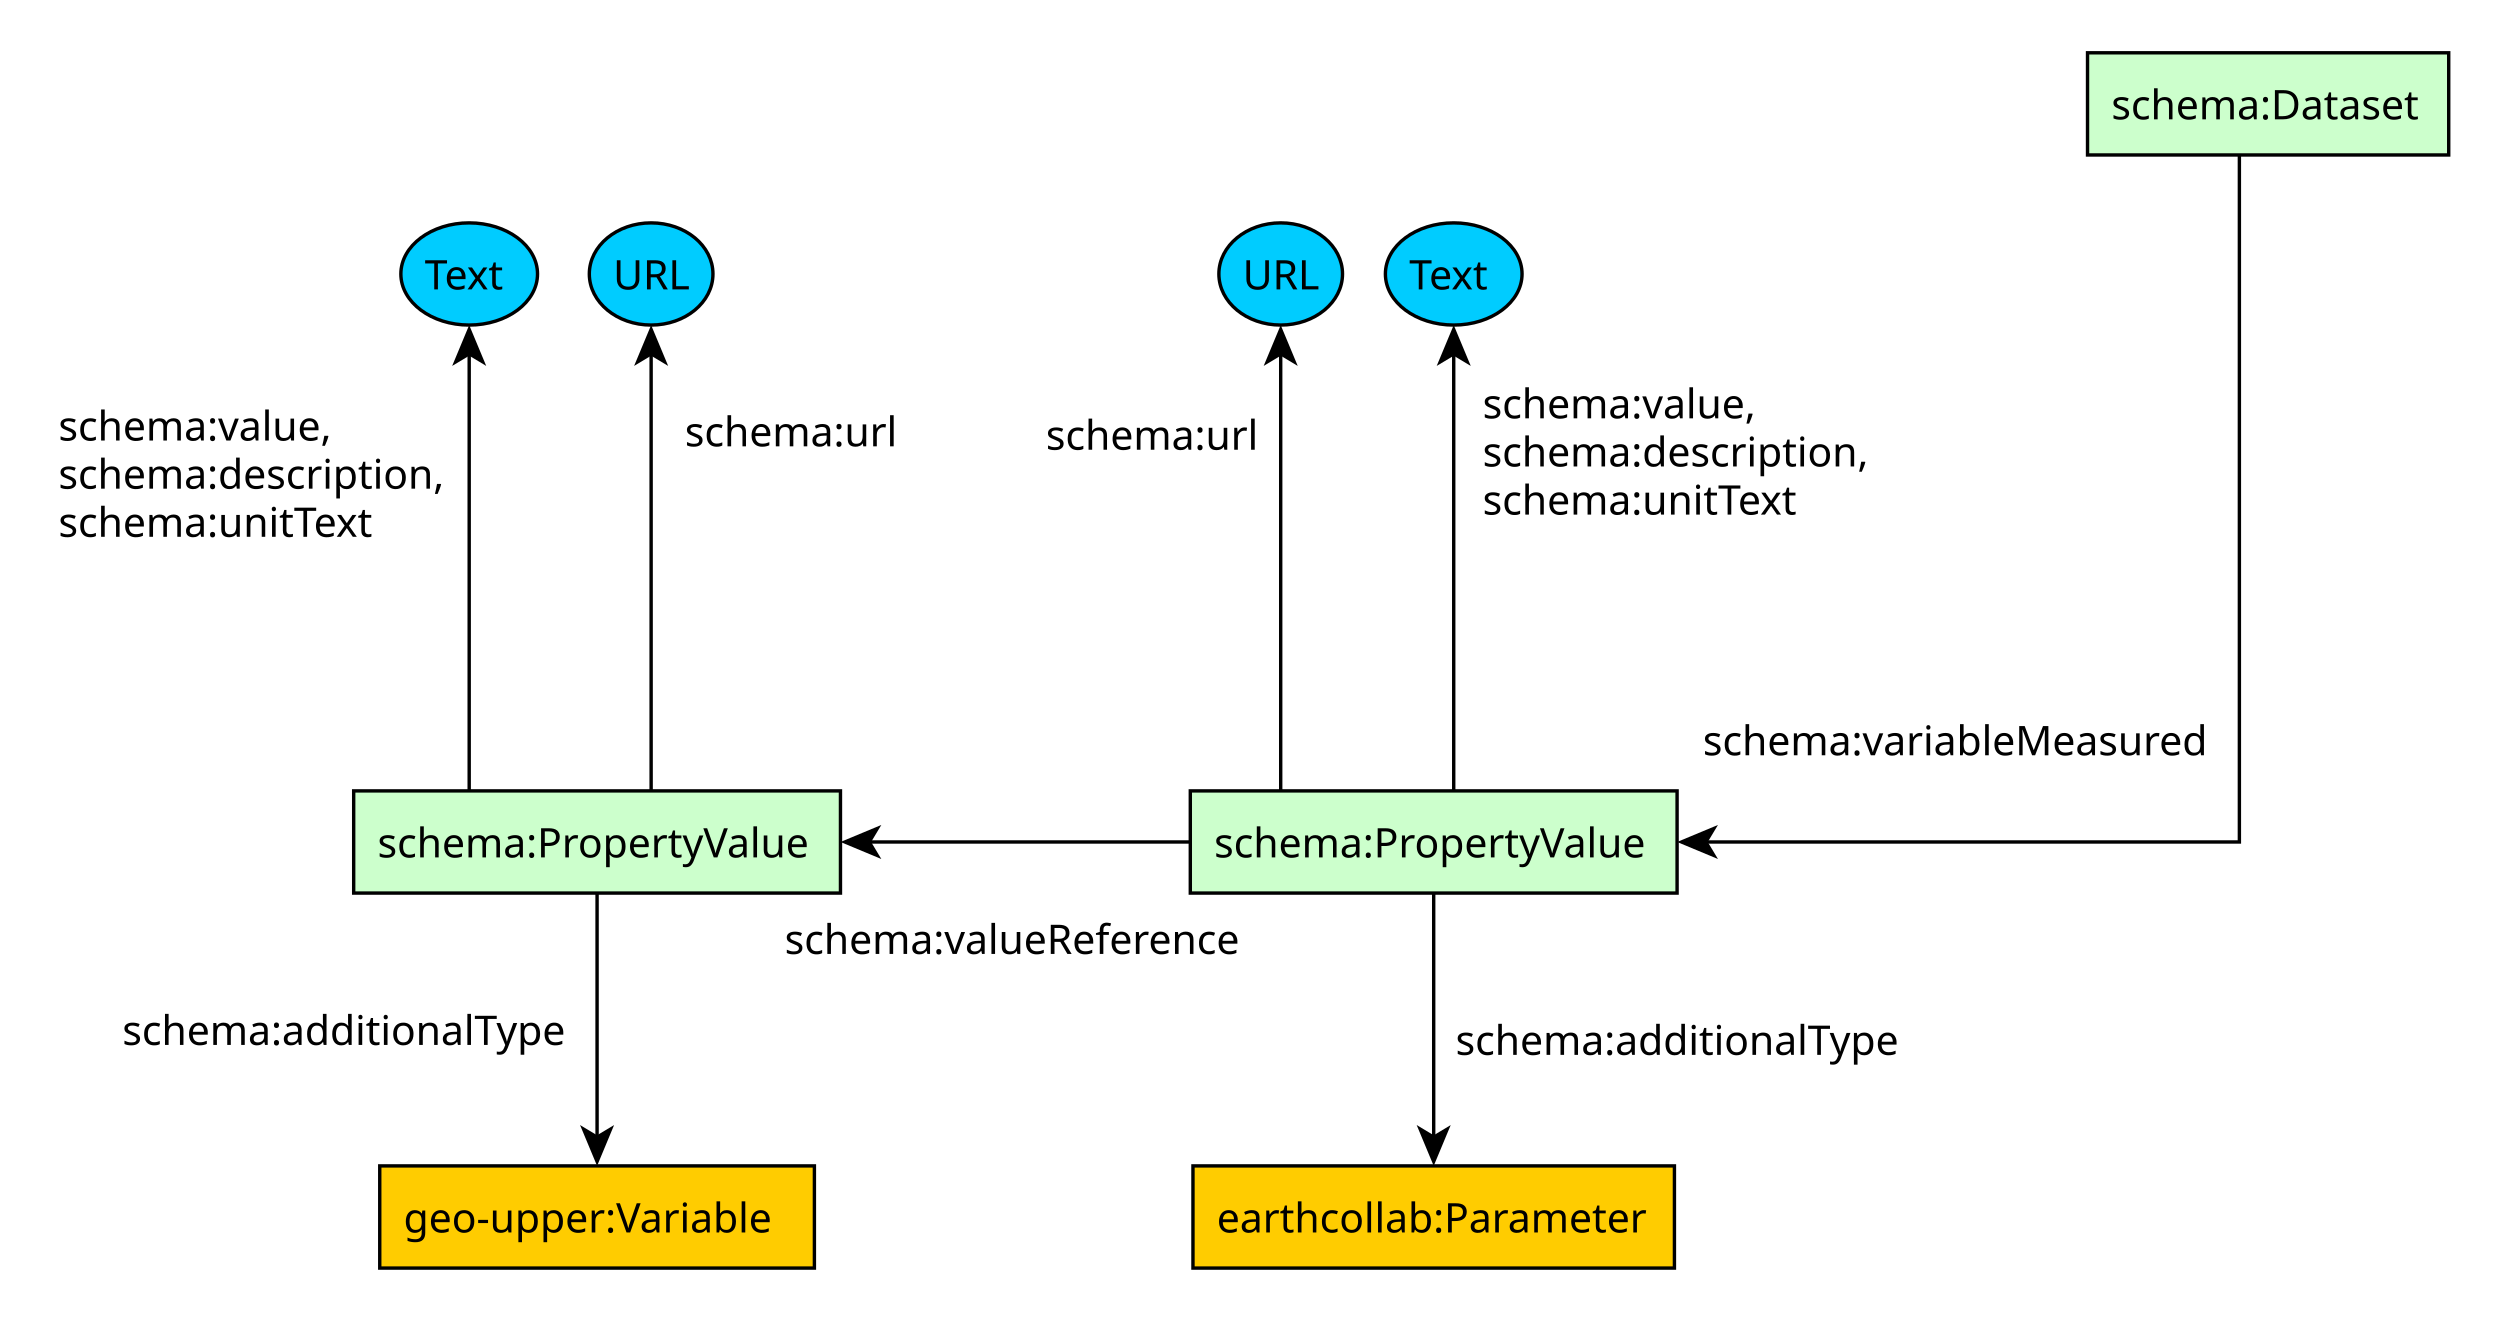
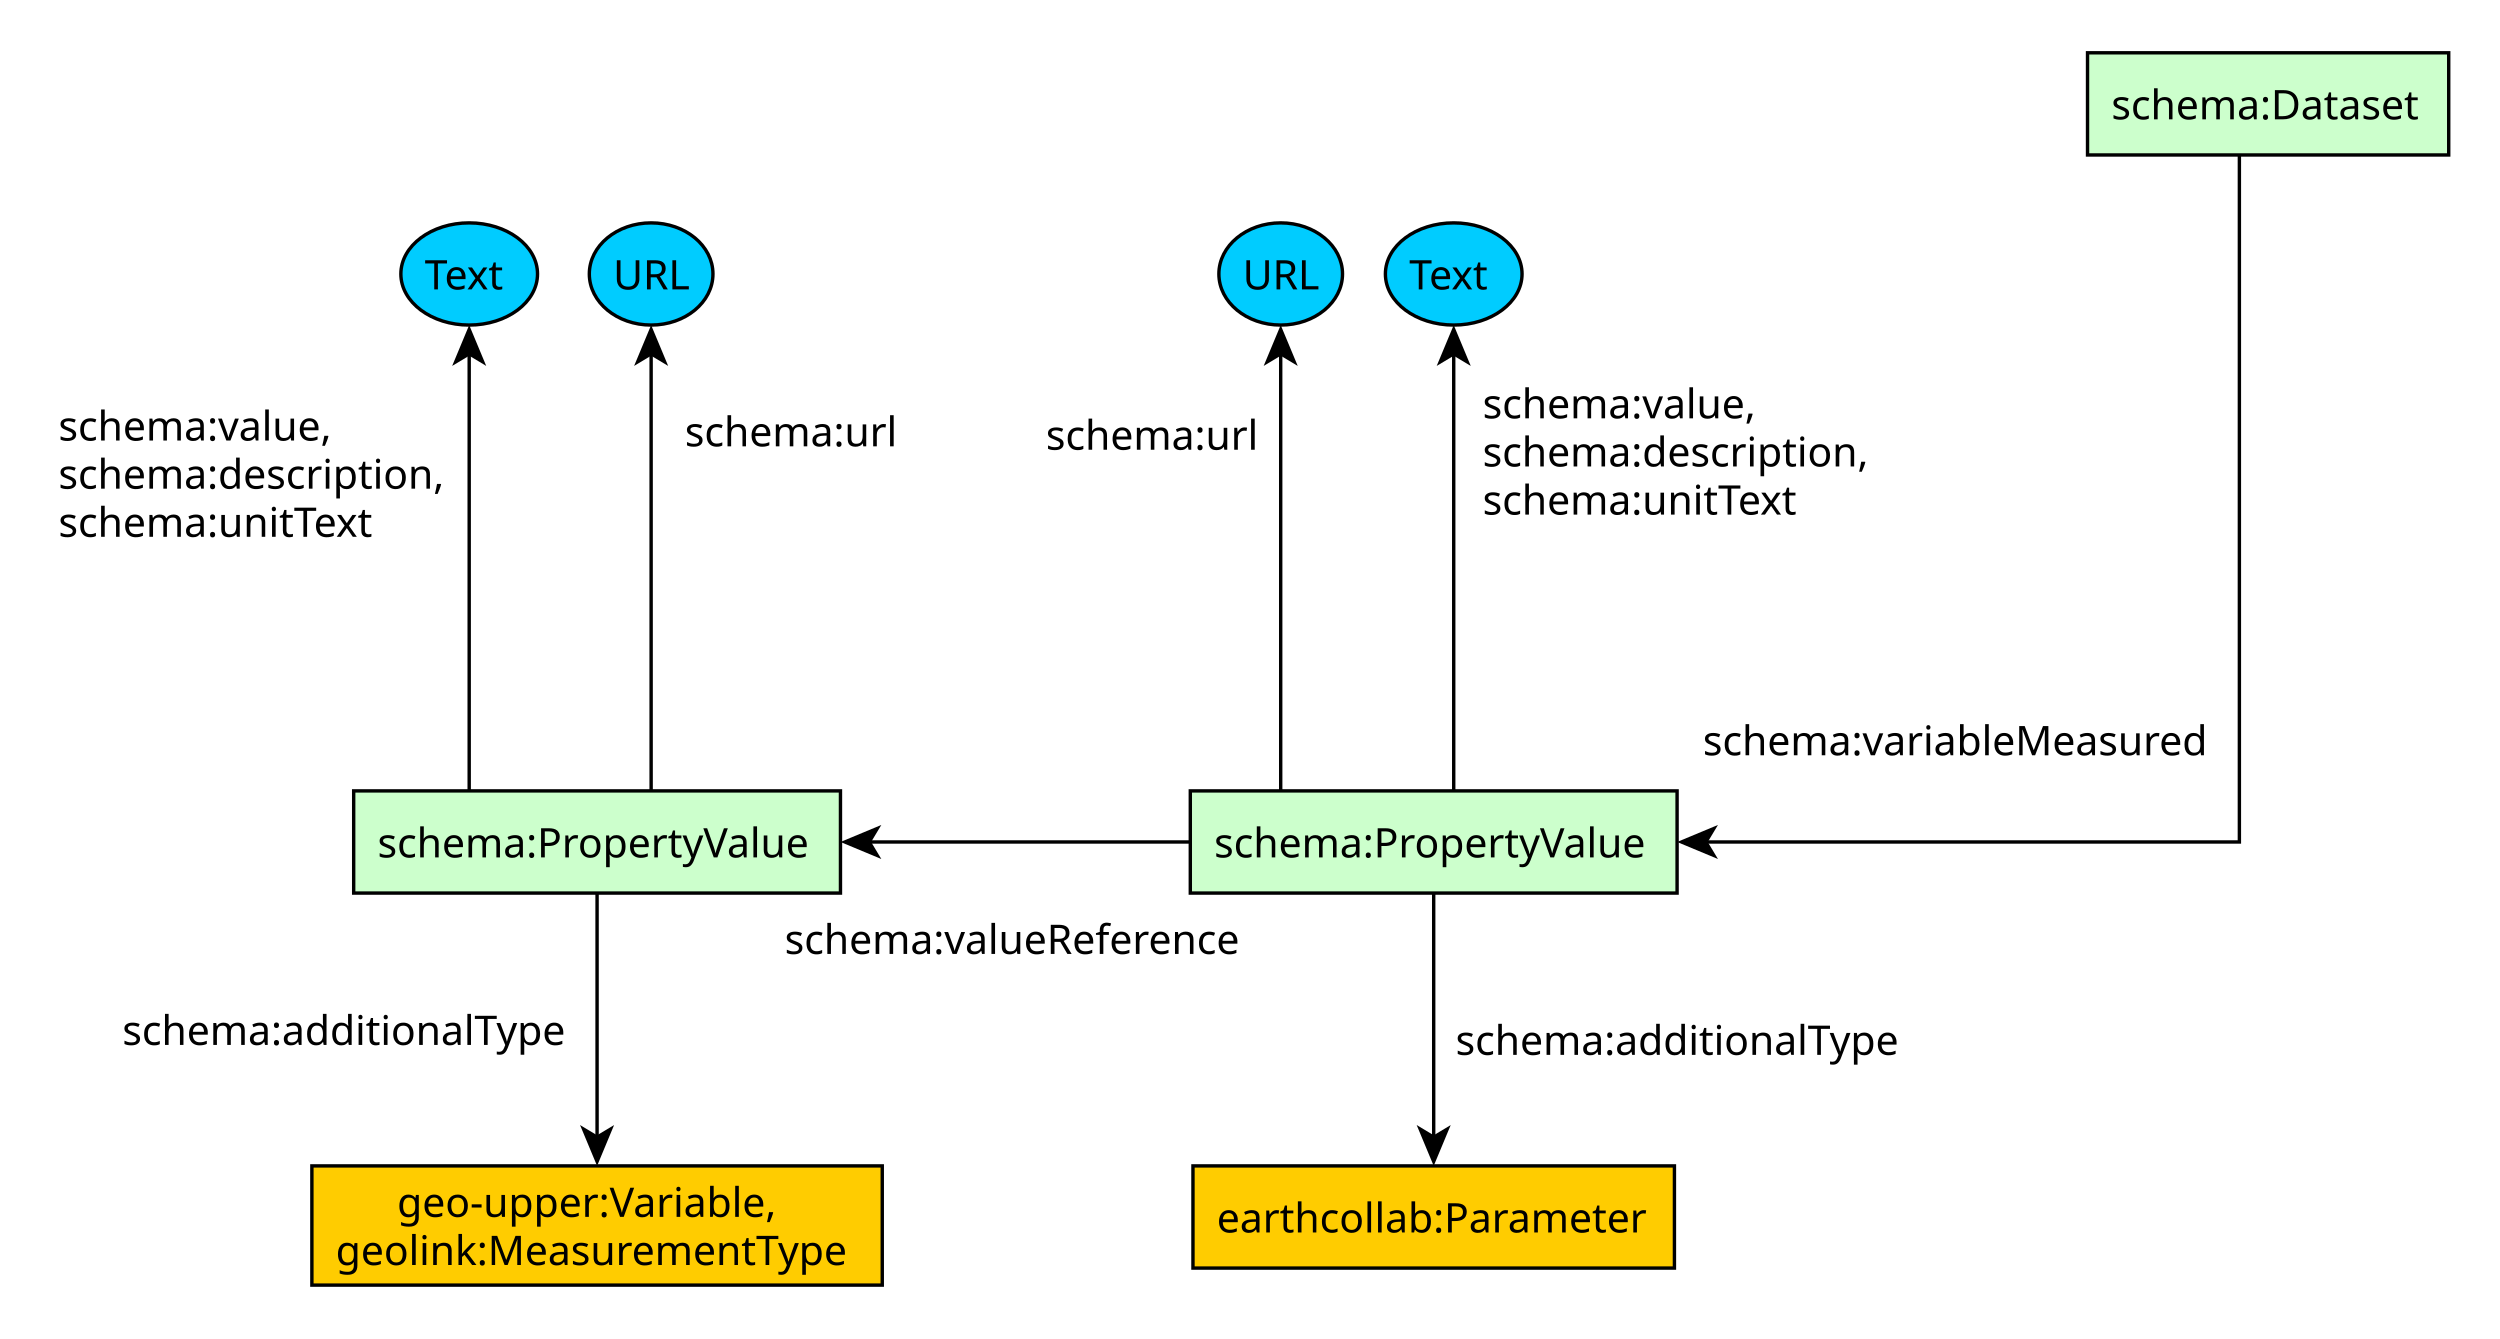
- <svg xmlns="http://www.w3.org/2000/svg" xmlns:xlink="http://www.w3.org/1999/xlink" fill-opacity="1" color-rendering="auto" color-interpolation="auto" text-rendering="auto" stroke="black" stroke-linecap="square" width="734" stroke-miterlimit="10" shape-rendering="auto" stroke-opacity="1" fill="black" stroke-dasharray="none" font-weight="normal" stroke-width="1" height="388" font-family="'Dialog'" font-style="normal" stroke-linejoin="miter" font-size="12px" stroke-dashoffset="0" image-rendering="auto">
+ <svg xmlns="http://www.w3.org/2000/svg" xmlns:xlink="http://www.w3.org/1999/xlink" fill-opacity="1" color-rendering="auto" color-interpolation="auto" text-rendering="auto" stroke="black" stroke-linecap="square" width="734" stroke-miterlimit="10" shape-rendering="auto" stroke-opacity="1" fill="black" stroke-dasharray="none" font-weight="normal" stroke-width="1" height="393" font-family="'Dialog'" font-style="normal" stroke-linejoin="miter" font-size="12px" stroke-dashoffset="0" image-rendering="auto">
  <defs id="genericDefs" />
  <g>
    <defs id="defs1">
      <clipPath clipPathUnits="userSpaceOnUse" id="clipPath1">
-         <path d="M0 0 L734 0 L734 388 L0 388 L0 0 Z" />
+         <path d="M0 0 L734 0 L734 393 L0 393 L0 0 Z" />
      </clipPath>
    </defs>
    <g id="y.node.0">
      <a target="_blank" xlink:type="simple" xlink:href="https://schema.org/PropertyValue" xlink:show="new">
        <g fill="rgb(204,255,204)" text-rendering="geometricPrecision" shape-rendering="geometricPrecision" transform="matrix(1,0,0,1,137,-350)" stroke="rgb(204,255,204)">
          <rect x="212.474" width="142.918" height="30" y="582.205" stroke="none" />
        </g>
        <g text-rendering="geometricPrecision" stroke-miterlimit="1.45" shape-rendering="geometricPrecision" transform="matrix(1,0,0,1,137,-350)" stroke-linecap="butt">
          <rect fill="none" x="212.474" width="142.918" height="30" y="582.205" />
        </g>
        <g>
          <g text-rendering="geometricPrecision" stroke-miterlimit="1.45" shape-rendering="geometricPrecision" font-family="sans-serif" transform="matrix(1,0,0,1,137,-350)" stroke-linecap="butt">
            <text x="219.474" xml:space="preserve" y="601.74" stroke="none">schema:PropertyValue</text>
          </g>
        </g>
      </a>
    </g>
    <g id="y.node.1">
      <a target="_blank" xlink:type="simple" xlink:href="https://schema.org/PropertyValue" xlink:show="new">
        <g fill="rgb(204,255,204)" text-rendering="geometricPrecision" shape-rendering="geometricPrecision" transform="matrix(1,0,0,1,137,-350)" stroke="rgb(204,255,204)">
          <rect x="-33.158" width="142.918" height="30" y="582.205" stroke="none" />
        </g>
        <g text-rendering="geometricPrecision" stroke-miterlimit="1.45" shape-rendering="geometricPrecision" transform="matrix(1,0,0,1,137,-350)" stroke-linecap="butt">
          <rect fill="none" x="-33.158" width="142.918" height="30" y="582.205" />
        </g>
        <g>
          <g text-rendering="geometricPrecision" stroke-miterlimit="1.45" shape-rendering="geometricPrecision" font-family="sans-serif" transform="matrix(1,0,0,1,137,-350)" stroke-linecap="butt">
            <text x="-26.158" xml:space="preserve" y="601.74" stroke="none">schema:PropertyValue</text>
          </g>
        </g>
      </a>
    </g>
    <g id="y.node.2">
      <a target="_blank" xlink:type="simple" xlink:href="https://library.ucar.edu/earthcollab/schema#Parameter" xlink:show="new">
        <g fill="rgb(255,204,0)" text-rendering="geometricPrecision" shape-rendering="geometricPrecision" transform="matrix(1,0,0,1,137,-350)" stroke="rgb(255,204,0)">
          <rect x="213.253" width="141.359" height="30" y="692.309" stroke="none" />
        </g>
        <g text-rendering="geometricPrecision" stroke-miterlimit="1.45" shape-rendering="geometricPrecision" transform="matrix(1,0,0,1,137,-350)" stroke-linecap="butt">
          <rect fill="none" x="213.253" width="141.359" height="30" y="692.309" />
        </g>
        <g>
          <g text-rendering="geometricPrecision" stroke-miterlimit="1.45" shape-rendering="geometricPrecision" font-family="sans-serif" transform="matrix(1,0,0,1,137,-350)" stroke-linecap="butt">
            <text x="220.253" xml:space="preserve" y="711.845" stroke="none">earthcollab:Parameter</text>
          </g>
        </g>
      </a>
    </g>
    <g id="y.node.3">
      <a target="_blank" xlink:type="simple" xlink:href="http://www.geoscienceontology.org/geo-upper#Variable" xlink:show="new">
        <g fill="rgb(255,204,0)" text-rendering="geometricPrecision" shape-rendering="geometricPrecision" transform="matrix(1,0,0,1,137,-350)" stroke="rgb(255,204,0)">
-           <rect x="-25.506" width="127.613" height="30" y="692.309" stroke="none" />
-         </g>
-         <g text-rendering="geometricPrecision" stroke-miterlimit="1.45" shape-rendering="geometricPrecision" transform="matrix(1,0,0,1,137,-350)" stroke-linecap="butt">
-           <rect fill="none" x="-25.506" width="127.613" height="30" y="692.309" />
-         </g>
-         <g>
-           <g text-rendering="geometricPrecision" stroke-miterlimit="1.45" shape-rendering="geometricPrecision" font-family="sans-serif" transform="matrix(1,0,0,1,137,-350)" stroke-linecap="butt">
-             <text x="-18.506" xml:space="preserve" y="711.845" stroke="none">geo-upper:Variable</text>
+           <rect x="-45.431" width="167.463" height="35" y="692.309" stroke="none" />
+         </g>
+         <g text-rendering="geometricPrecision" stroke-miterlimit="1.45" shape-rendering="geometricPrecision" transform="matrix(1,0,0,1,137,-350)" stroke-linecap="butt">
+           <rect fill="none" x="-45.431" width="167.463" height="35" y="692.309" />
+         </g>
+         <g>
+           <g text-rendering="geometricPrecision" stroke-miterlimit="1.45" shape-rendering="geometricPrecision" font-family="sans-serif" transform="matrix(1,0,0,1,137,-350)" stroke-linecap="butt">
+             <text x="-20.404" xml:space="preserve" y="707.278" stroke="none">geo-upper:Variable,</text>
+             <text x="-38.431" xml:space="preserve" y="721.411" stroke="none">geolink:MeasurementType</text>
          </g>
        </g>
      </a>
    </g>
    <g id="y.node.4">
      <g fill="rgb(0,204,255)" text-rendering="geometricPrecision" shape-rendering="geometricPrecision" transform="matrix(1,0,0,1,137,-350)" stroke="rgb(0,204,255)">
        <ellipse rx="20.061" ry="15" cx="289.813" cy="430.436" stroke="none" />
      </g>
      <g text-rendering="geometricPrecision" stroke-miterlimit="1.45" shape-rendering="geometricPrecision" transform="matrix(1,0,0,1,137,-350)" stroke-linecap="butt">
        <ellipse rx="20.061" fill="none" ry="15" cx="289.813" cy="430.436" />
      </g>
      <g>
        <g text-rendering="geometricPrecision" stroke-miterlimit="1.45" shape-rendering="geometricPrecision" font-family="sans-serif" transform="matrix(1,0,0,1,137,-350)" stroke-linecap="butt">
          <text x="276.753" xml:space="preserve" y="434.972" stroke="none">Text</text>
        </g>
      </g>
    </g>
    <g id="y.node.5">
      <g fill="rgb(0,204,255)" text-rendering="geometricPrecision" shape-rendering="geometricPrecision" transform="matrix(1,0,0,1,137,-350)" stroke="rgb(0,204,255)">
        <ellipse rx="18.15" ry="15" cx="239.013" cy="430.436" stroke="none" />
      </g>
      <g text-rendering="geometricPrecision" stroke-miterlimit="1.45" shape-rendering="geometricPrecision" transform="matrix(1,0,0,1,137,-350)" stroke-linecap="butt">
        <ellipse rx="18.15" fill="none" ry="15" cx="239.013" cy="430.436" />
      </g>
      <g>
        <g text-rendering="geometricPrecision" stroke-miterlimit="1.45" shape-rendering="geometricPrecision" font-family="sans-serif" transform="matrix(1,0,0,1,137,-350)" stroke-linecap="butt">
          <text x="227.863" xml:space="preserve" y="434.972" stroke="none">URL</text>
        </g>
      </g>
    </g>
    <g id="y.node.6">
      <g fill="rgb(0,204,255)" text-rendering="geometricPrecision" shape-rendering="geometricPrecision" transform="matrix(1,0,0,1,137,-350)" stroke="rgb(0,204,255)">
        <ellipse rx="20.061" ry="15" cx="0.755" cy="430.436" stroke="none" />
      </g>
      <g text-rendering="geometricPrecision" stroke-miterlimit="1.45" shape-rendering="geometricPrecision" transform="matrix(1,0,0,1,137,-350)" stroke-linecap="butt">
        <ellipse rx="20.061" fill="none" ry="15" cx="0.755" cy="430.436" />
      </g>
      <g>
        <g text-rendering="geometricPrecision" stroke-miterlimit="1.45" shape-rendering="geometricPrecision" font-family="sans-serif" transform="matrix(1,0,0,1,137,-350)" stroke-linecap="butt">
          <text x="-12.306" xml:space="preserve" y="434.972" stroke="none">Text</text>
        </g>
      </g>
    </g>
    <g id="y.node.7">
      <g fill="rgb(0,204,255)" text-rendering="geometricPrecision" shape-rendering="geometricPrecision" transform="matrix(1,0,0,1,137,-350)" stroke="rgb(0,204,255)">
        <ellipse rx="18.15" ry="15" cx="54.173" cy="430.436" stroke="none" />
      </g>
      <g text-rendering="geometricPrecision" stroke-miterlimit="1.45" shape-rendering="geometricPrecision" transform="matrix(1,0,0,1,137,-350)" stroke-linecap="butt">
        <ellipse rx="18.15" fill="none" ry="15" cx="54.173" cy="430.436" />
      </g>
      <g>
        <g text-rendering="geometricPrecision" stroke-miterlimit="1.45" shape-rendering="geometricPrecision" font-family="sans-serif" transform="matrix(1,0,0,1,137,-350)" stroke-linecap="butt">
          <text x="43.023" xml:space="preserve" y="434.972" stroke="none">URL</text>
        </g>
      </g>
    </g>
    <g id="y.node.8">
      <a target="_blank" xlink:type="simple" xlink:href="https://schema.org/Dataset" xlink:show="new">
        <g fill="rgb(204,255,204)" text-rendering="geometricPrecision" shape-rendering="geometricPrecision" transform="matrix(1,0,0,1,137,-350)" stroke="rgb(204,255,204)">
          <rect x="475.898" width="106.045" height="30" y="365.5" stroke="none" />
        </g>
        <g text-rendering="geometricPrecision" stroke-miterlimit="1.45" shape-rendering="geometricPrecision" transform="matrix(1,0,0,1,137,-350)" stroke-linecap="butt">
          <rect fill="none" x="475.898" width="106.045" height="30" y="365.5" />
        </g>
        <g>
          <g text-rendering="geometricPrecision" stroke-miterlimit="1.45" shape-rendering="geometricPrecision" font-family="sans-serif" transform="matrix(1,0,0,1,137,-350)" stroke-linecap="butt">
            <text x="482.898" xml:space="preserve" y="385.035" stroke="none">schema:Dataset</text>
          </g>
        </g>
      </a>
    </g>
    <g id="y.edge.1">
      <g text-rendering="geometricPrecision" stroke-miterlimit="1.45" shape-rendering="geometricPrecision" transform="matrix(1,0,0,1,137,-350)" stroke-linecap="butt">
        <path fill="none" d="M212.474 597.205 L117.76 597.205" />
        <path d="M109.76 597.205 L121.76 602.205 L118.76 597.205 L121.76 592.205 Z" stroke="none" />
      </g>
      <g>
        <g text-rendering="geometricPrecision" stroke-miterlimit="1.45" shape-rendering="geometricPrecision" font-family="sans-serif" transform="matrix(1,0,0,1,137,-350)" stroke-linecap="butt">
          <text x="93.384" xml:space="preserve" y="630.079" stroke="none">schema:valueReference</text>
        </g>
      </g>
    </g>
    <g id="y.edge.3">
      <g text-rendering="geometricPrecision" stroke-miterlimit="1.45" shape-rendering="geometricPrecision" transform="matrix(1,0,0,1,137,-350)" stroke-linecap="butt">
        <path fill="none" d="M283.933 612.205 L283.933 684.309" />
        <path d="M283.933 692.309 L288.933 680.309 L283.933 683.309 L278.933 680.309 Z" stroke="none" />
      </g>
      <g>
        <g text-rendering="geometricPrecision" stroke-miterlimit="1.45" shape-rendering="geometricPrecision" font-family="sans-serif" transform="matrix(1,0,0,1,137,-350)" stroke-linecap="butt">
          <text x="290.365" xml:space="preserve" y="659.708" stroke="none">schema:additionalType</text>
        </g>
      </g>
    </g>
    <g id="y.edge.4">
      <g text-rendering="geometricPrecision" stroke-miterlimit="1.45" shape-rendering="geometricPrecision" transform="matrix(1,0,0,1,137,-350)" stroke-linecap="butt">
        <path fill="none" d="M38.301 612.205 L38.301 684.309" />
        <path d="M38.301 692.309 L43.301 680.309 L38.301 683.309 L33.301 680.309 Z" stroke="none" />
      </g>
      <g>
        <g text-rendering="geometricPrecision" stroke-miterlimit="1.45" shape-rendering="geometricPrecision" font-family="sans-serif" transform="matrix(1,0,0,1,137,-350)" stroke-linecap="butt">
          <text x="-101.081" xml:space="preserve" y="656.792" stroke="none">schema:additionalType</text>
        </g>
      </g>
    </g>
    <g id="y.edge.2">
      <g text-rendering="geometricPrecision" stroke-miterlimit="1.45" shape-rendering="geometricPrecision" transform="matrix(1,0,0,1,137,-350)" stroke-linecap="butt">
        <path fill="none" d="M289.813 582.181 L289.813 453.436" />
        <path d="M289.813 445.436 L284.813 457.436 L289.813 454.436 L294.813 457.436 Z" stroke="none" />
      </g>
      <g>
        <g text-rendering="geometricPrecision" stroke-miterlimit="1.45" shape-rendering="geometricPrecision" font-family="sans-serif" transform="matrix(1,0,0,1,137,-350)" stroke-linecap="butt">
          <text x="298.309" xml:space="preserve" y="472.82" stroke="none">schema:value,</text>
          <text x="298.309" xml:space="preserve" y="486.953" stroke="none">schema:description,</text>
          <text x="298.309" xml:space="preserve" y="501.086" stroke="none">schema:unitText</text>
        </g>
      </g>
    </g>
    <g id="y.edge.5">
      <g text-rendering="geometricPrecision" stroke-miterlimit="1.45" shape-rendering="geometricPrecision" transform="matrix(1,0,0,1,137,-350)" stroke-linecap="butt">
        <path fill="none" d="M239.013 582.181 L239.013 453.436" />
        <path d="M239.013 445.436 L234.013 457.436 L239.013 454.436 L244.013 457.436 Z" stroke="none" />
      </g>
      <g>
        <g text-rendering="geometricPrecision" stroke-miterlimit="1.45" shape-rendering="geometricPrecision" font-family="sans-serif" transform="matrix(1,0,0,1,137,-350)" stroke-linecap="butt">
          <text x="170.075" xml:space="preserve" y="482.035" stroke="none">schema:url</text>
        </g>
      </g>
    </g>
    <g id="y.edge.6">
      <g text-rendering="geometricPrecision" stroke-miterlimit="1.45" shape-rendering="geometricPrecision" transform="matrix(1,0,0,1,137,-350)" stroke-linecap="butt">
        <path fill="none" d="M0.755 582.181 L0.755 453.436" />
        <path d="M0.755 445.436 L-4.245 457.436 L0.755 454.436 L5.755 457.436 Z" stroke="none" />
      </g>
      <g>
        <g text-rendering="geometricPrecision" stroke-miterlimit="1.45" shape-rendering="geometricPrecision" font-family="sans-serif" transform="matrix(1,0,0,1,137,-350)" stroke-linecap="butt">
          <text x="-119.839" xml:space="preserve" y="479.346" stroke="none">schema:value,</text>
          <text x="-119.839" xml:space="preserve" y="493.479" stroke="none">schema:description,</text>
          <text x="-119.839" xml:space="preserve" y="507.612" stroke="none">schema:unitText</text>
        </g>
      </g>
    </g>
    <g id="y.edge.7">
      <g text-rendering="geometricPrecision" stroke-miterlimit="1.45" shape-rendering="geometricPrecision" transform="matrix(1,0,0,1,137,-350)" stroke-linecap="butt">
        <path fill="none" d="M54.173 582.181 L54.173 453.436" />
        <path d="M54.173 445.436 L49.173 457.436 L54.173 454.436 L59.173 457.436 Z" stroke="none" />
      </g>
      <g>
        <g text-rendering="geometricPrecision" stroke-miterlimit="1.45" shape-rendering="geometricPrecision" font-family="sans-serif" transform="matrix(1,0,0,1,137,-350)" stroke-linecap="butt">
          <text x="64.075" xml:space="preserve" y="481.035" stroke="none">schema:url</text>
        </g>
      </g>
    </g>
    <g id="y.edge.0">
      <g text-rendering="geometricPrecision" stroke-miterlimit="1.45" shape-rendering="geometricPrecision" transform="matrix(1,0,0,1,137,-350)" stroke-linecap="butt">
        <path fill="none" d="M520.482 395.499 L520.482 597.205 L363.392 597.205" />
        <path d="M355.392 597.205 L367.392 602.205 L364.392 597.205 L367.392 592.205 Z" stroke="none" />
      </g>
      <g>
        <g text-rendering="geometricPrecision" stroke-miterlimit="1.45" shape-rendering="geometricPrecision" font-family="sans-serif" transform="matrix(1,0,0,1,137,-350)" stroke-linecap="butt">
          <text x="362.969" xml:space="preserve" y="571.74" stroke="none">schema:variableMeasured</text>
        </g>
      </g>
    </g>
  </g>
</svg>
